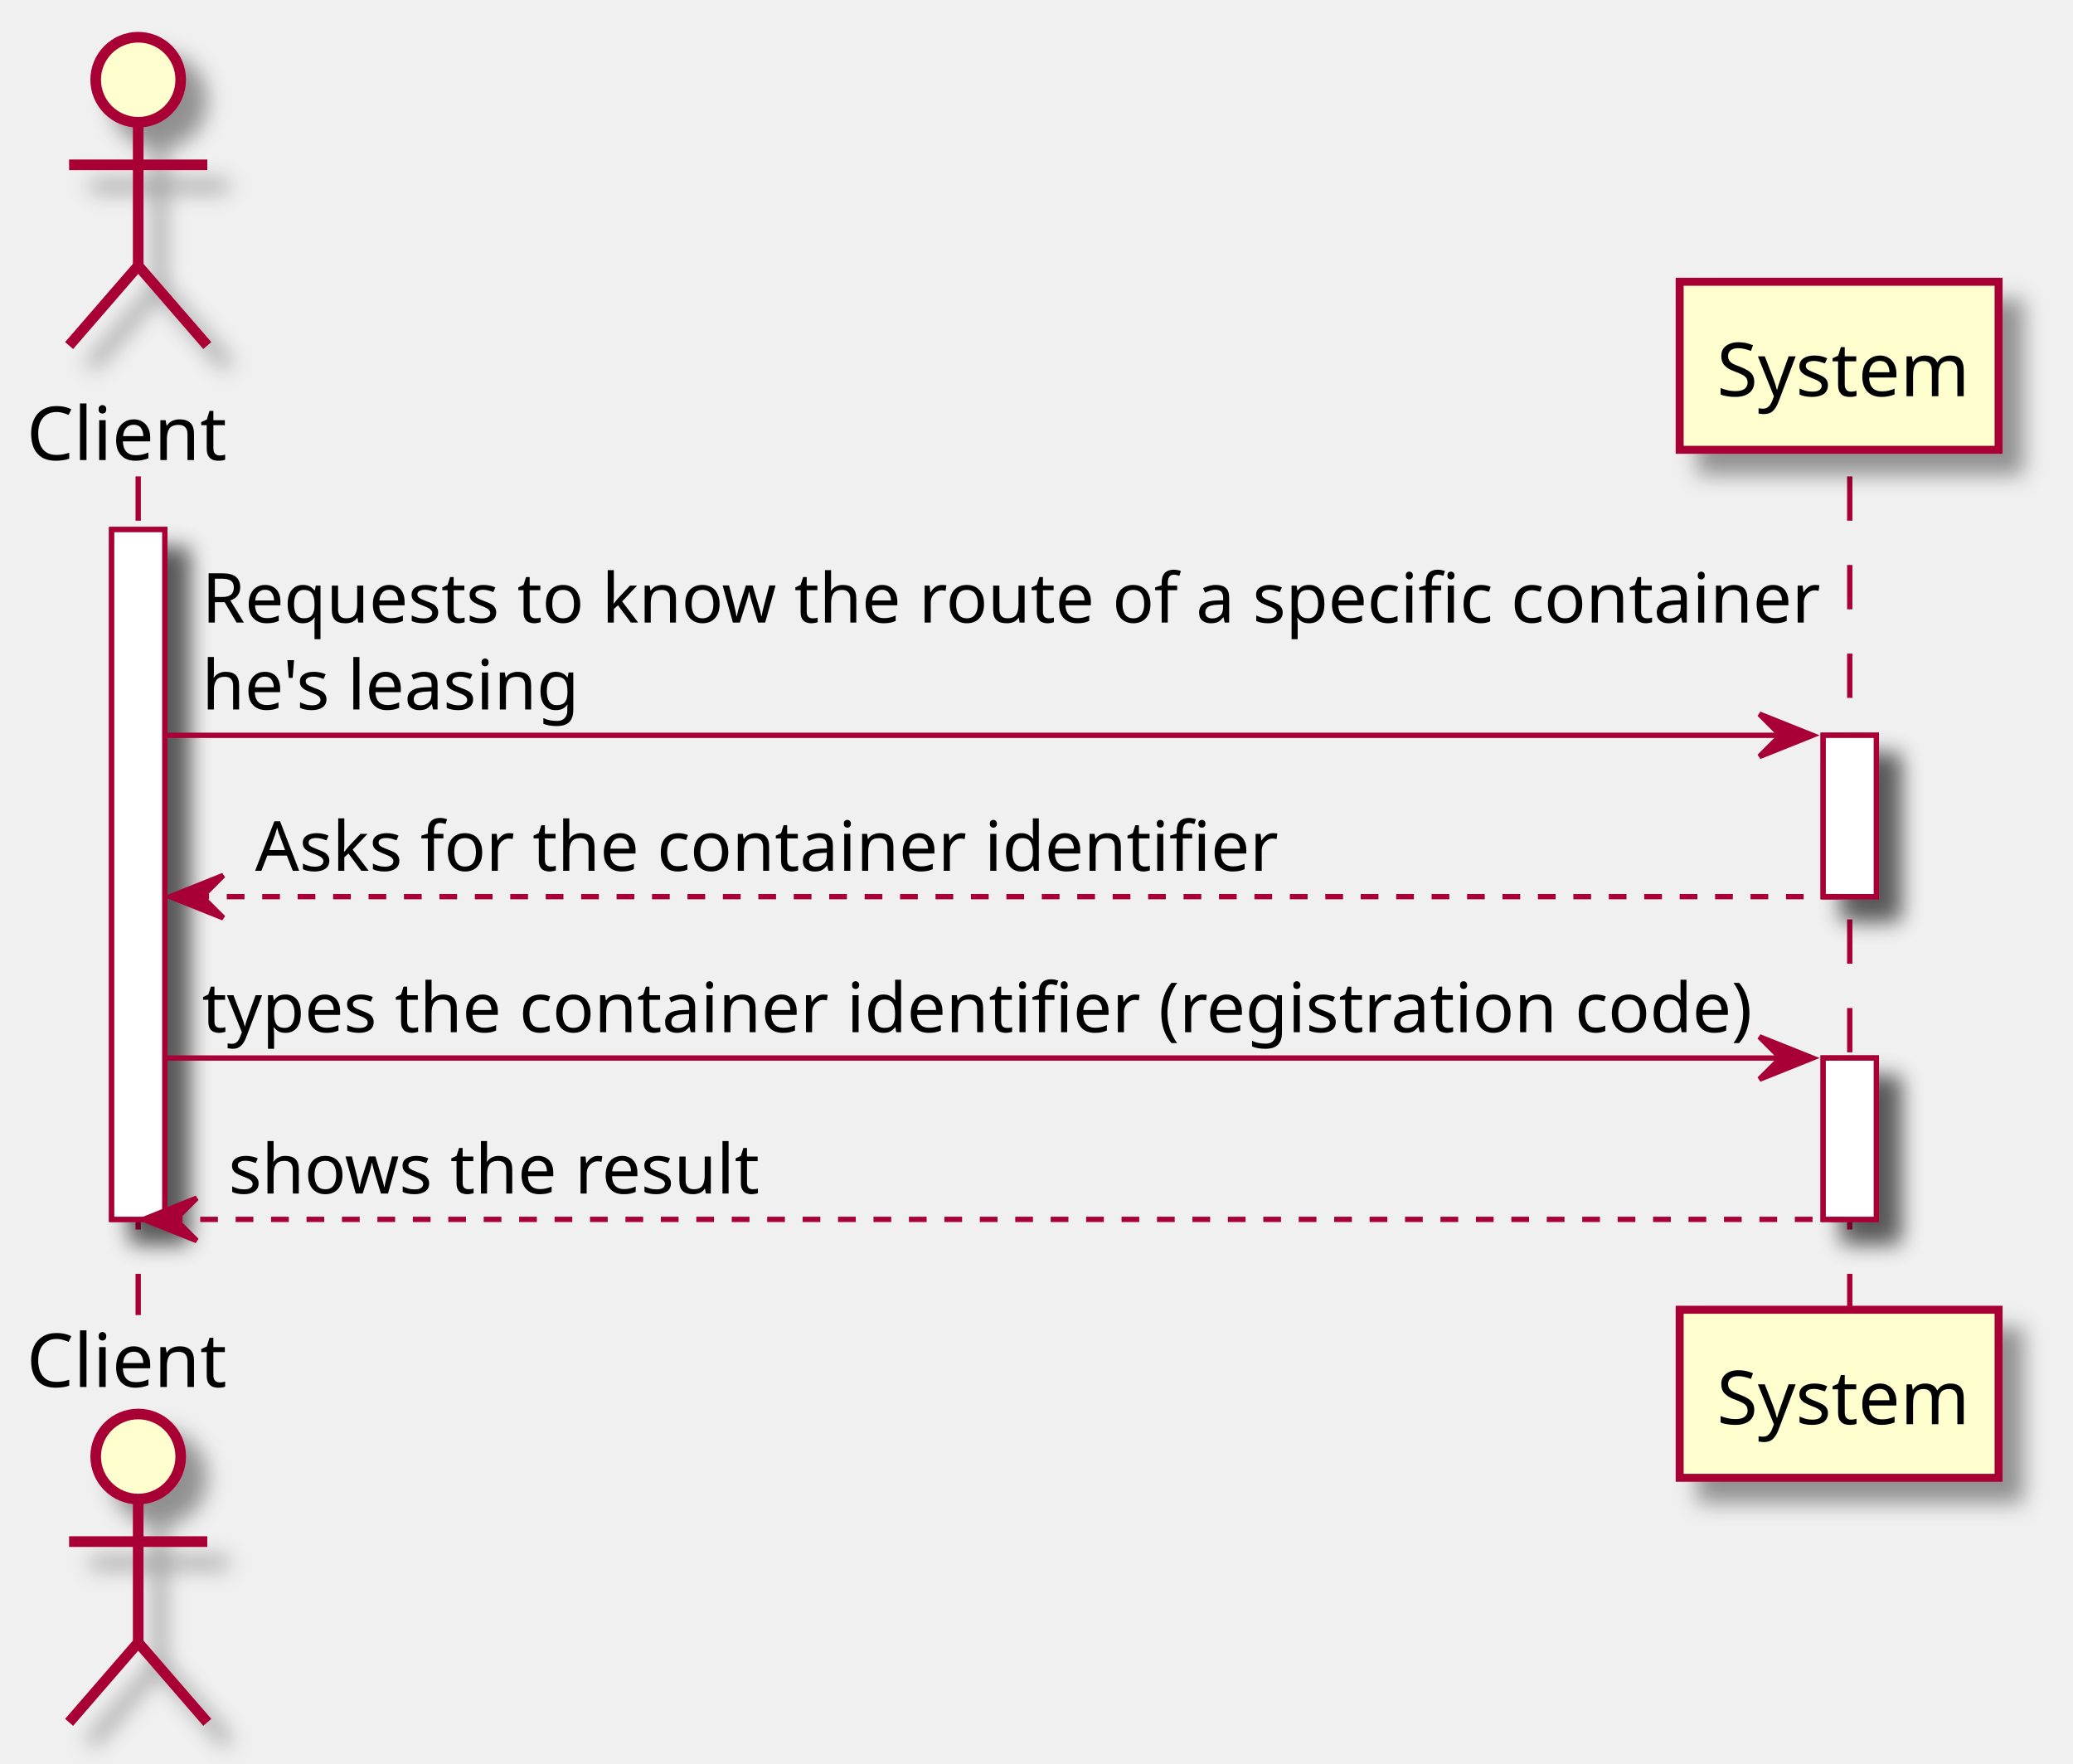
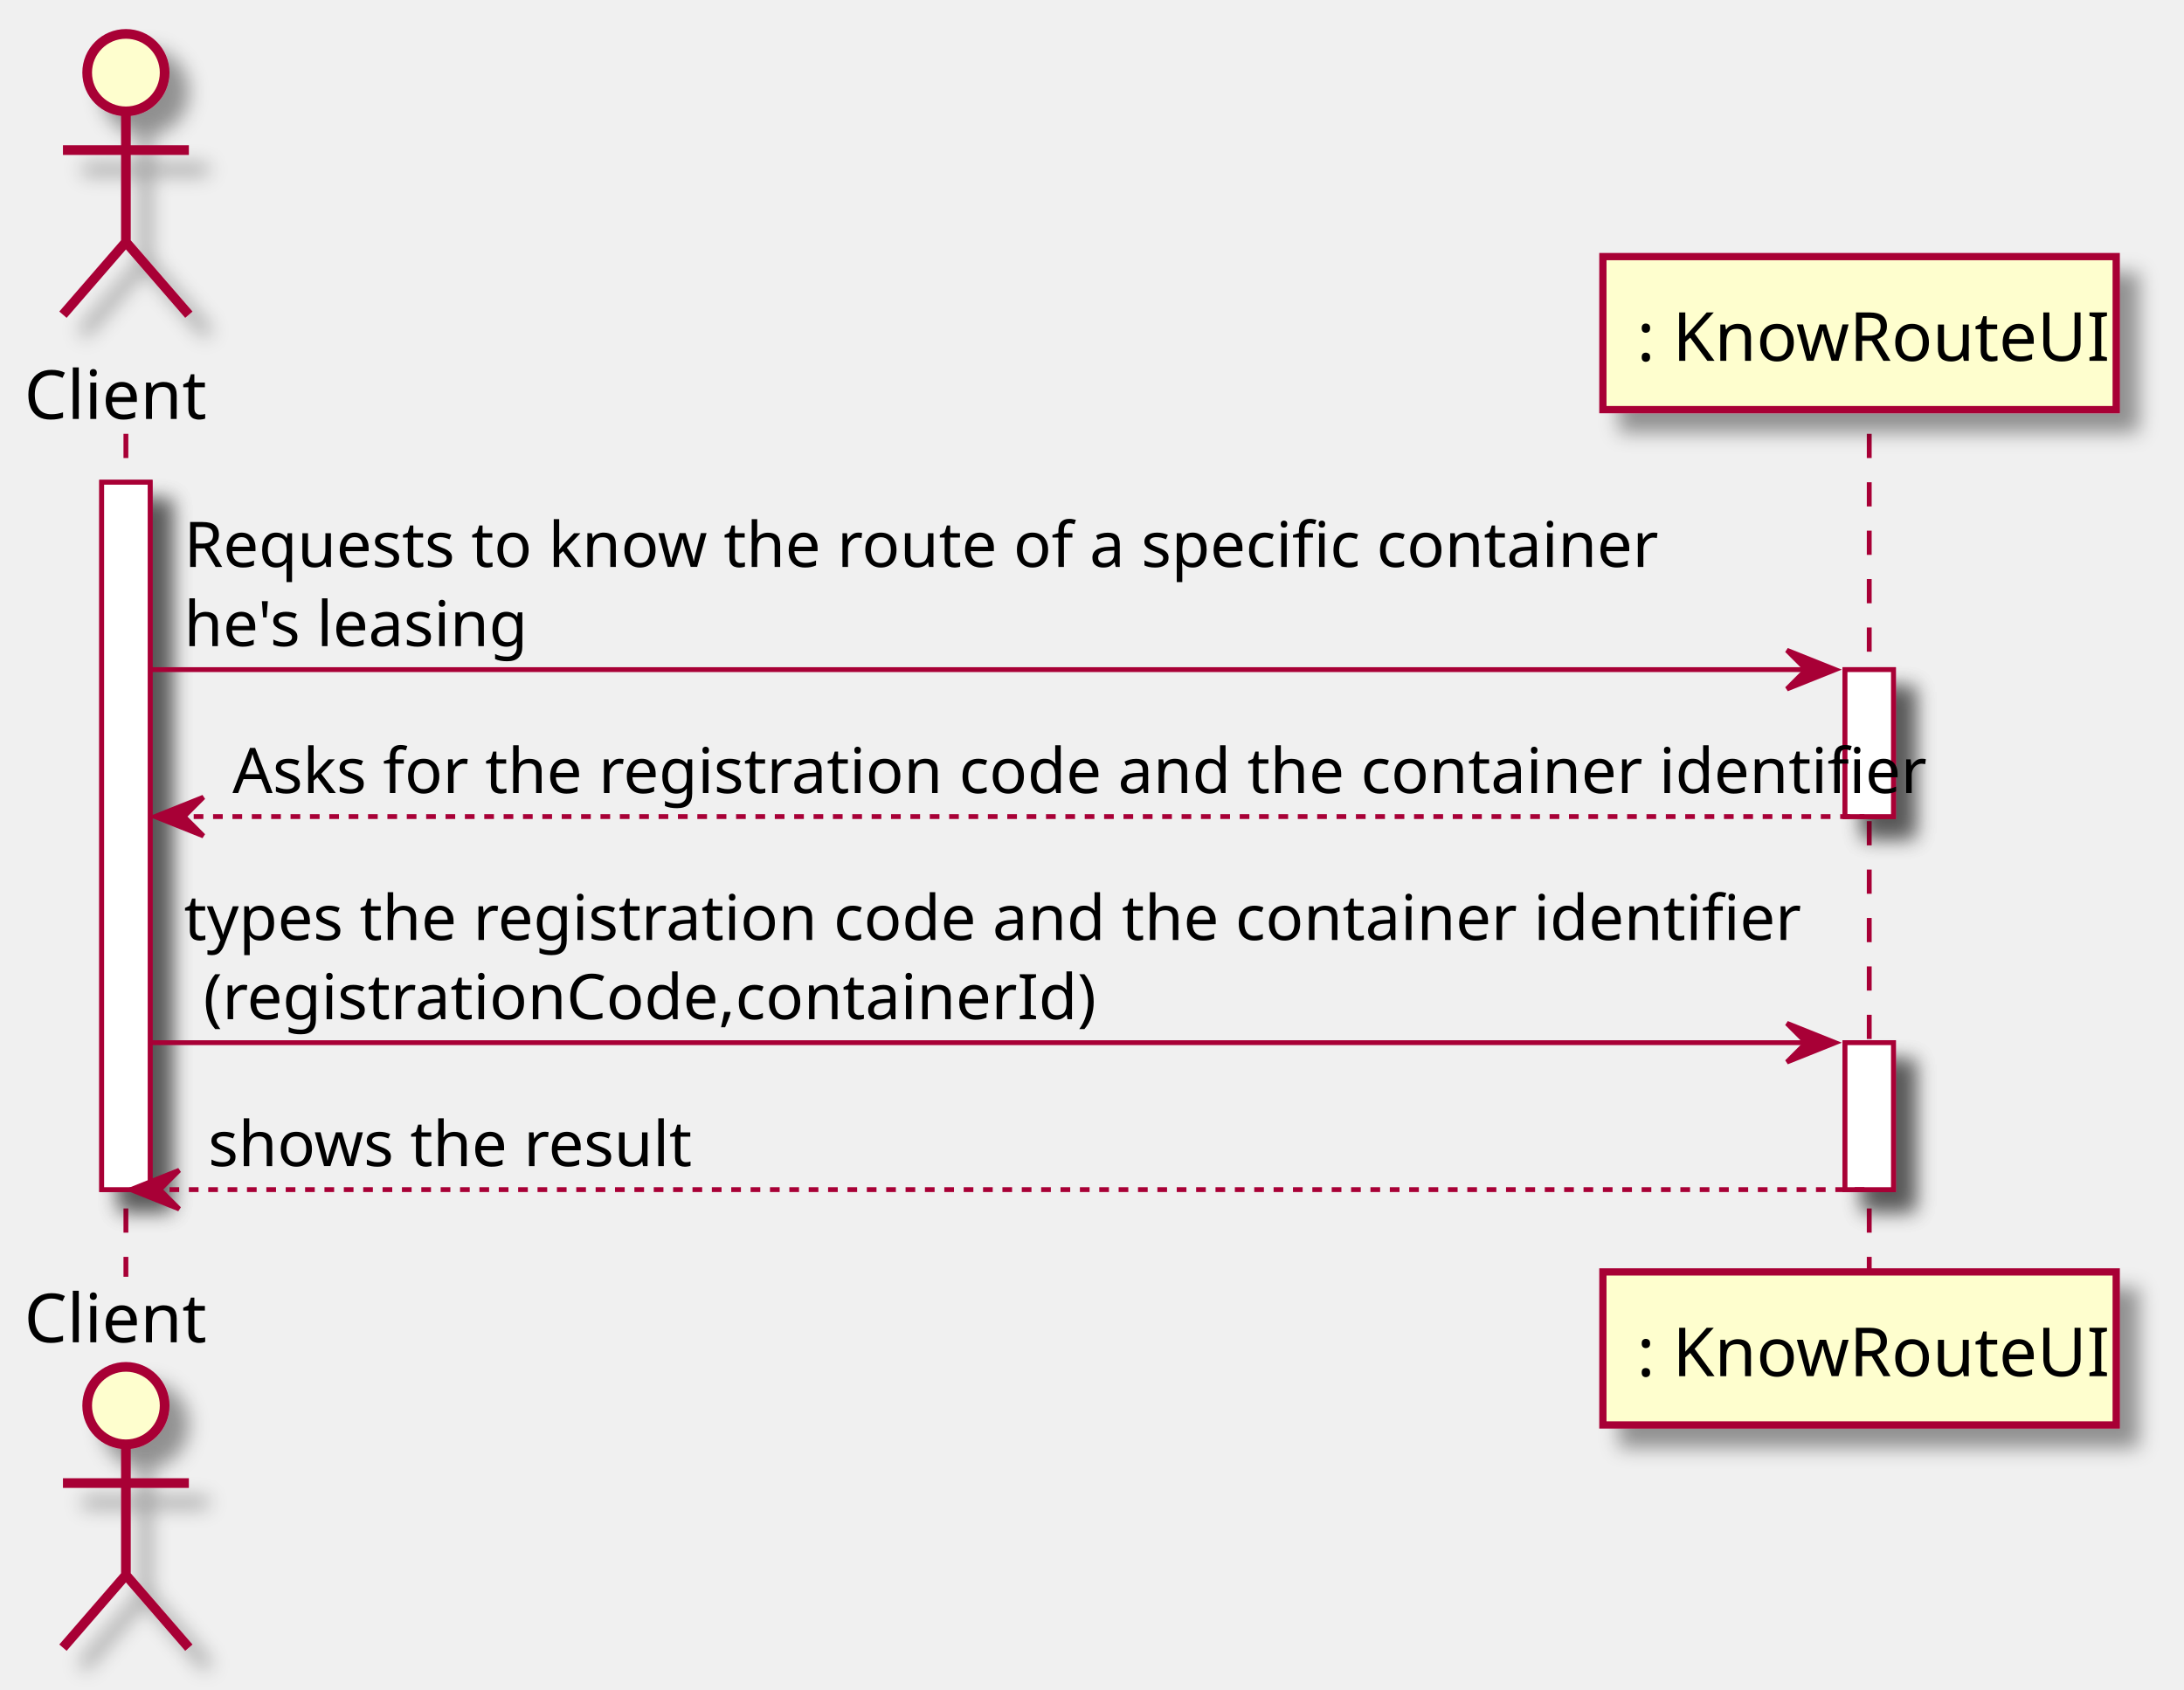
- <svg xmlns="http://www.w3.org/2000/svg" contentScriptType="application/ecmascript" contentStyleType="text/css" height="199.2px" preserveAspectRatio="none" style="width:234px;height:199px;background:#FFFFFF;" version="1.1" viewBox="0 0 234 199" width="234px" zoomAndPan="magnify">
+ <svg xmlns="http://www.w3.org/2000/svg" contentScriptType="application/ecmascript" contentStyleType="text/css" height="349px" preserveAspectRatio="none" style="width:451px;height:349px;background:#FFFFFF;" version="1.1" viewBox="0 0 451 349" width="451px" zoomAndPan="magnify">
  <defs>
-     <filter height="300%" id="ffyugsfkhh3zi" width="300%" x="-1" y="-1">
-       <feGaussianBlur result="blurOut" stdDeviation="1.2" />
+     <filter height="300%" id="f1l8t59fof9b01" width="300%" x="-1" y="-1">
+       <feGaussianBlur result="blurOut" stdDeviation="2.0" />
      <feColorMatrix in="blurOut" result="blurOut2" type="matrix" values="0 0 0 0 0 0 0 0 0 0 0 0 0 0 0 0 0 0 .4 0" />
-       <feOffset dx="2.4" dy="2.4" in="blurOut2" result="blurOut3" />
+       <feOffset dx="4.0" dy="4.0" in="blurOut2" result="blurOut3" />
      <feBlend in="SourceGraphic" in2="blurOut3" mode="normal" />
    </filter>
  </defs>
  <g>
-     <rect fill="#FFFFFF" filter="url(#ffyugsfkhh3zi)" height="77.855" style="stroke:#A80036;stroke-width:0.6;" width="6" x="12.6" y="59.766" />
-     <rect fill="#FFFFFF" filter="url(#ffyugsfkhh3zi)" height="18.211" style="stroke:#A80036;stroke-width:0.6;" width="6" x="205.8" y="82.987" />
-     <rect fill="#FFFFFF" filter="url(#ffyugsfkhh3zi)" height="18.211" style="stroke:#A80036;stroke-width:0.6;" width="6" x="205.8" y="119.409" />
-     <line style="stroke:#A80036;stroke-width:0.6;stroke-dasharray:5.0,5.0;" x1="15.6" x2="15.6" y1="53.766" y2="148.42" />
-     <line style="stroke:#A80036;stroke-width:0.6;stroke-dasharray:5.0,5.0;" x1="208.8" x2="208.8" y1="53.766" y2="148.42" />
-     <text fill="#000000" font-family="sans-serif" font-size="8.4" lengthAdjust="spacing" textLength="21.6" x="3" y="51.92">Client</text>
-     <ellipse cx="15.6" cy="9" fill="#FEFECE" filter="url(#ffyugsfkhh3zi)" rx="4.8" ry="4.8" style="stroke:#A80036;stroke-width:1.2;" />
-     <path d="M15.6,13.8 L15.6,30 M7.8,18.6 L23.4,18.6 M15.6,30 L7.8,39 M15.6,30 L23.4,39 " fill="none" filter="url(#ffyugsfkhh3zi)" style="stroke:#A80036;stroke-width:1.2;" />
-     <text fill="#000000" font-family="sans-serif" font-size="8.4" lengthAdjust="spacing" textLength="21.6" x="3" y="156.54">Client</text>
-     <ellipse cx="15.6" cy="164.386" fill="#FEFECE" filter="url(#ffyugsfkhh3zi)" rx="4.8" ry="4.8" style="stroke:#A80036;stroke-width:1.2;" />
-     <path d="M15.6,169.186 L15.6,185.386 M7.8,173.986 L23.4,173.986 M15.6,185.386 L7.8,194.386 M15.6,185.386 L23.4,194.386 " fill="none" filter="url(#ffyugsfkhh3zi)" style="stroke:#A80036;stroke-width:1.2;" />
-     <rect fill="#FEFECE" filter="url(#ffyugsfkhh3zi)" height="18.966" style="stroke:#A80036;stroke-width:0.9;" width="36" x="189.6" y="31.8" />
-     <text fill="#000000" font-family="sans-serif" font-size="8.4" lengthAdjust="spacing" textLength="27.6" x="193.8" y="44.72">System</text>
-     <rect fill="#FEFECE" filter="url(#ffyugsfkhh3zi)" height="18.966" style="stroke:#A80036;stroke-width:0.9;" width="36" x="189.6" y="147.82" />
-     <text fill="#000000" font-family="sans-serif" font-size="8.4" lengthAdjust="spacing" textLength="27.6" x="193.8" y="160.74">System</text>
-     <rect fill="#FFFFFF" filter="url(#ffyugsfkhh3zi)" height="77.855" style="stroke:#A80036;stroke-width:0.6;" width="6" x="12.6" y="59.766" />
-     <rect fill="#FFFFFF" filter="url(#ffyugsfkhh3zi)" height="18.211" style="stroke:#A80036;stroke-width:0.6;" width="6" x="205.8" y="82.987" />
-     <rect fill="#FFFFFF" filter="url(#ffyugsfkhh3zi)" height="18.211" style="stroke:#A80036;stroke-width:0.6;" width="6" x="205.8" y="119.409" />
-     <polygon fill="#A80036" points="198.6,80.588,204.6,82.987,198.6,85.388,201,82.987" style="stroke:#A80036;stroke-width:0.6;" />
-     <line style="stroke:#A80036;stroke-width:0.6;" x1="18.6" x2="202.2" y1="82.987" y2="82.987" />
-     <text fill="#000000" font-family="sans-serif" font-size="7.8" lengthAdjust="spacing" textLength="173.4" x="22.8" y="70.263">Requests to know the route of a specific container</text>
-     <text fill="#000000" font-family="sans-serif" font-size="7.8" lengthAdjust="spacing" textLength="40.8" x="22.8" y="80.074">he's leasing</text>
-     <polygon fill="#A80036" points="25.2,98.798,19.2,101.198,25.2,103.598,22.8,101.198" style="stroke:#A80036;stroke-width:0.6;" />
-     <line style="stroke:#A80036;stroke-width:0.6;stroke-dasharray:2.0,2.0;" x1="21.6" x2="208.2" y1="101.198" y2="101.198" />
-     <text fill="#000000" font-family="sans-serif" font-size="7.8" lengthAdjust="spacing" textLength="107.4" x="28.8" y="98.285">Asks for the container identifier</text>
-     <polygon fill="#A80036" points="198.6,117.009,204.6,119.409,198.6,121.809,201,119.409" style="stroke:#A80036;stroke-width:0.6;" />
-     <line style="stroke:#A80036;stroke-width:0.6;" x1="18.6" x2="202.2" y1="119.409" y2="119.409" />
-     <text fill="#000000" font-family="sans-serif" font-size="7.8" lengthAdjust="spacing" textLength="162.6" x="22.8" y="116.496">types the container identifier (registration code)</text>
-     <polygon fill="#A80036" points="22.2,135.22,16.2,137.62,22.2,140.02,19.8,137.62" style="stroke:#A80036;stroke-width:0.6;" />
-     <line style="stroke:#A80036;stroke-width:0.6;stroke-dasharray:2.0,2.0;" x1="18.6" x2="208.2" y1="137.62" y2="137.62" />
-     <text fill="#000000" font-family="sans-serif" font-size="7.8" lengthAdjust="spacing" textLength="57" x="25.8" y="134.706">shows the result</text>
+     <rect fill="#FFFFFF" filter="url(#f1l8t59fof9b01)" height="146.109" style="stroke:#A80036;stroke-width:1.0;" width="10" x="21" y="99.609" />
+     <rect fill="#FFFFFF" filter="url(#f1l8t59fof9b01)" height="30.352" style="stroke:#A80036;stroke-width:1.0;" width="10" x="381" y="138.312" />
+     <rect fill="#FFFFFF" filter="url(#f1l8t59fof9b01)" height="30.352" style="stroke:#A80036;stroke-width:1.0;" width="10" x="381" y="215.367" />
+     <line style="stroke:#A80036;stroke-width:1.0;stroke-dasharray:5.0,5.0;" x1="26" x2="26" y1="89.609" y2="263.719" />
+     <line style="stroke:#A80036;stroke-width:1.0;stroke-dasharray:5.0,5.0;" x1="386" x2="386" y1="89.609" y2="263.719" />
+     <text fill="#000000" font-family="sans-serif" font-size="14" lengthAdjust="spacing" textLength="36" x="5" y="86.533">Client</text>
+     <ellipse cx="26" cy="15" fill="#FEFECE" filter="url(#f1l8t59fof9b01)" rx="8" ry="8" style="stroke:#A80036;stroke-width:2.0;" />
+     <path d="M26,23 L26,50 M13,31 L39,31 M26,50 L13,65 M26,50 L39,65 " fill="none" filter="url(#f1l8t59fof9b01)" style="stroke:#A80036;stroke-width:2.0;" />
+     <text fill="#000000" font-family="sans-serif" font-size="14" lengthAdjust="spacing" textLength="36" x="5" y="277.252">Client</text>
+     <ellipse cx="26" cy="290.328" fill="#FEFECE" filter="url(#f1l8t59fof9b01)" rx="8" ry="8" style="stroke:#A80036;stroke-width:2.0;" />
+     <path d="M26,298.328 L26,325.328 M13,306.328 L39,306.328 M26,325.328 L13,340.328 M26,325.328 L39,340.328 " fill="none" filter="url(#f1l8t59fof9b01)" style="stroke:#A80036;stroke-width:2.0;" />
+     <rect fill="#FEFECE" filter="url(#f1l8t59fof9b01)" height="31.609" style="stroke:#A80036;stroke-width:1.5;" width="106" x="331" y="53" />
+     <text fill="#000000" font-family="sans-serif" font-size="14" lengthAdjust="spacing" textLength="92" x="338" y="74.533">: KnowRouteUI</text>
+     <rect fill="#FEFECE" filter="url(#f1l8t59fof9b01)" height="31.609" style="stroke:#A80036;stroke-width:1.5;" width="106" x="331" y="262.719" />
+     <text fill="#000000" font-family="sans-serif" font-size="14" lengthAdjust="spacing" textLength="92" x="338" y="284.252">: KnowRouteUI</text>
+     <rect fill="#FFFFFF" filter="url(#f1l8t59fof9b01)" height="146.109" style="stroke:#A80036;stroke-width:1.0;" width="10" x="21" y="99.609" />
+     <rect fill="#FFFFFF" filter="url(#f1l8t59fof9b01)" height="30.352" style="stroke:#A80036;stroke-width:1.0;" width="10" x="381" y="138.312" />
+     <rect fill="#FFFFFF" filter="url(#f1l8t59fof9b01)" height="30.352" style="stroke:#A80036;stroke-width:1.0;" width="10" x="381" y="215.367" />
+     <polygon fill="#A80036" points="369,134.312,379,138.312,369,142.312,373,138.312" style="stroke:#A80036;stroke-width:1.0;" />
+     <line style="stroke:#A80036;stroke-width:1.0;" x1="31" x2="375" y1="138.312" y2="138.312" />
+     <text fill="#000000" font-family="sans-serif" font-size="13" lengthAdjust="spacing" textLength="289" x="38" y="117.105">Requests to know the route of a specific container</text>
+     <text fill="#000000" font-family="sans-serif" font-size="13" lengthAdjust="spacing" textLength="68" x="38" y="133.456">he's leasing</text>
+     <polygon fill="#A80036" points="42,164.664,32,168.664,42,172.664,38,168.664" style="stroke:#A80036;stroke-width:1.0;" />
+     <line style="stroke:#A80036;stroke-width:1.0;stroke-dasharray:2.0,2.0;" x1="36" x2="385" y1="168.664" y2="168.664" />
+     <text fill="#000000" font-family="sans-serif" font-size="13" lengthAdjust="spacing" textLength="326" x="48" y="163.808">Asks for the registration code and the container identifier</text>
+     <polygon fill="#A80036" points="369,211.367,379,215.367,369,219.367,373,215.367" style="stroke:#A80036;stroke-width:1.0;" />
+     <line style="stroke:#A80036;stroke-width:1.0;" x1="31" x2="375" y1="215.367" y2="215.367" />
+     <text fill="#000000" font-family="sans-serif" font-size="13" lengthAdjust="spacing" textLength="310" x="38" y="194.159">types the registration code and the container identifier</text>
+     <text fill="#000000" font-family="sans-serif" font-size="13" lengthAdjust="spacing" textLength="169" x="42" y="210.511">(registrationCode,containerId)</text>
+     <polygon fill="#A80036" points="37,241.719,27,245.719,37,249.719,33,245.719" style="stroke:#A80036;stroke-width:1.0;" />
+     <line style="stroke:#A80036;stroke-width:1.0;stroke-dasharray:2.0,2.0;" x1="31" x2="385" y1="245.719" y2="245.719" />
+     <text fill="#000000" font-family="sans-serif" font-size="13" lengthAdjust="spacing" textLength="95" x="43" y="240.862">shows the result</text>
  </g>
</svg>
